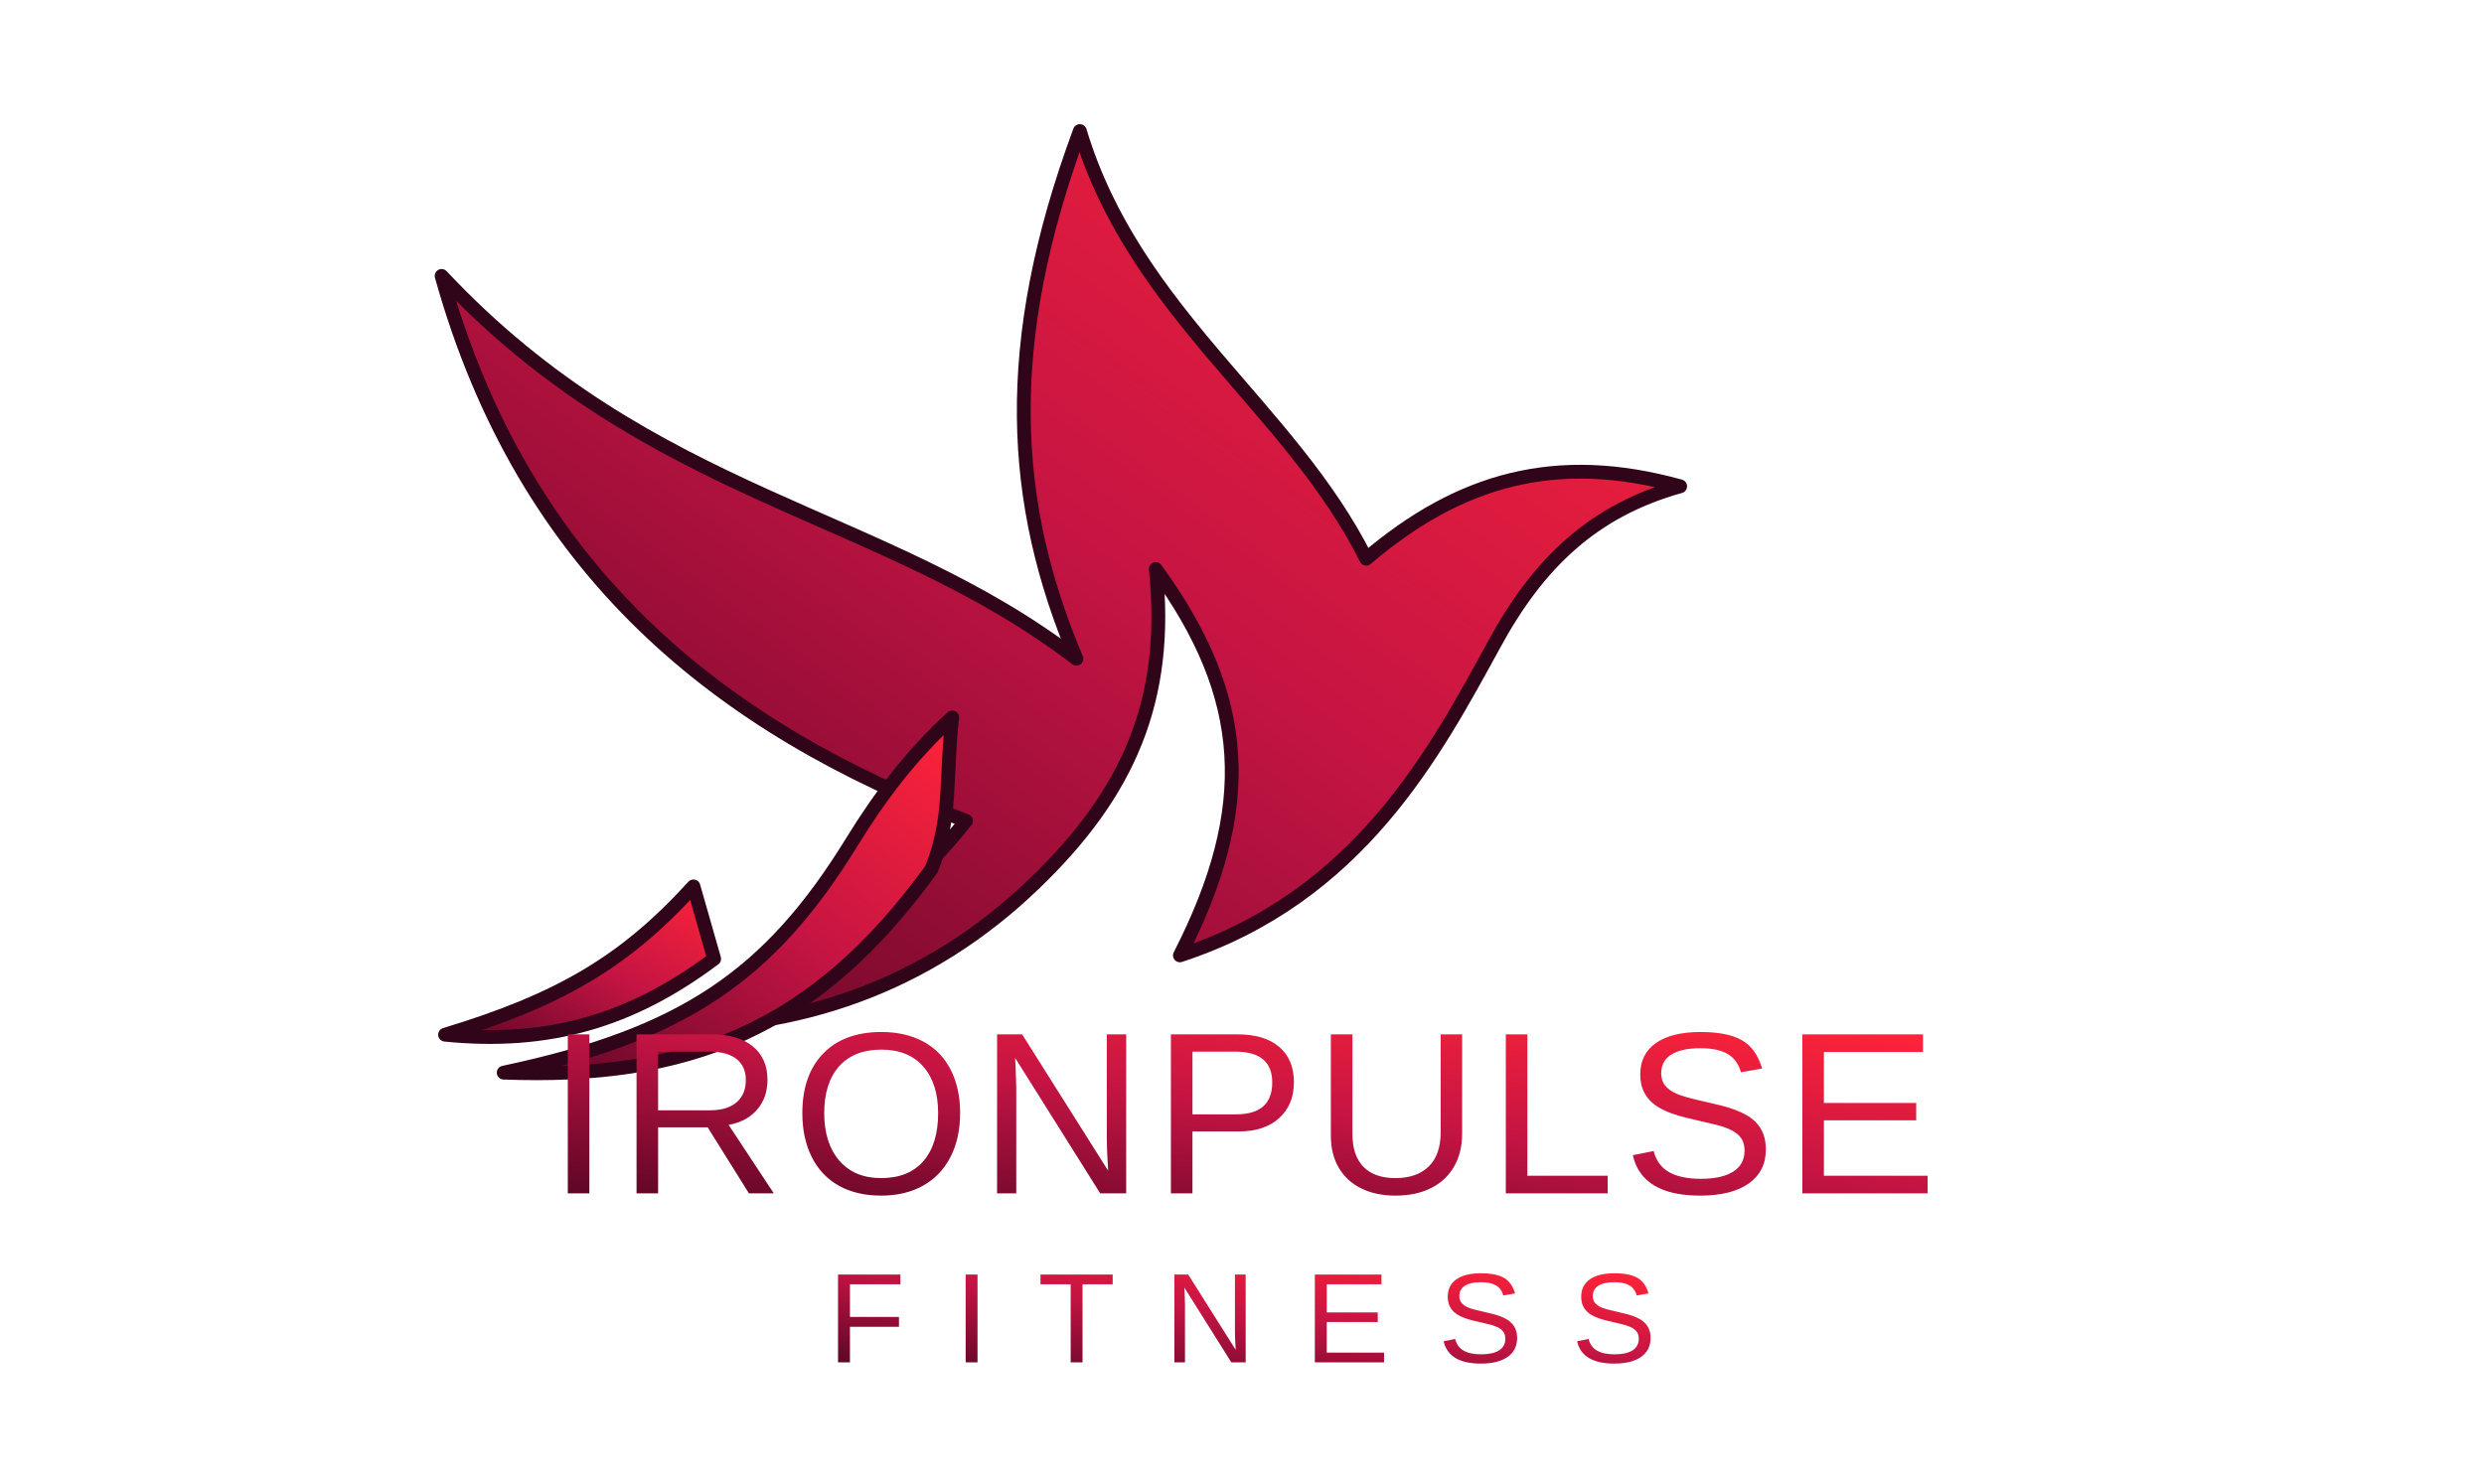
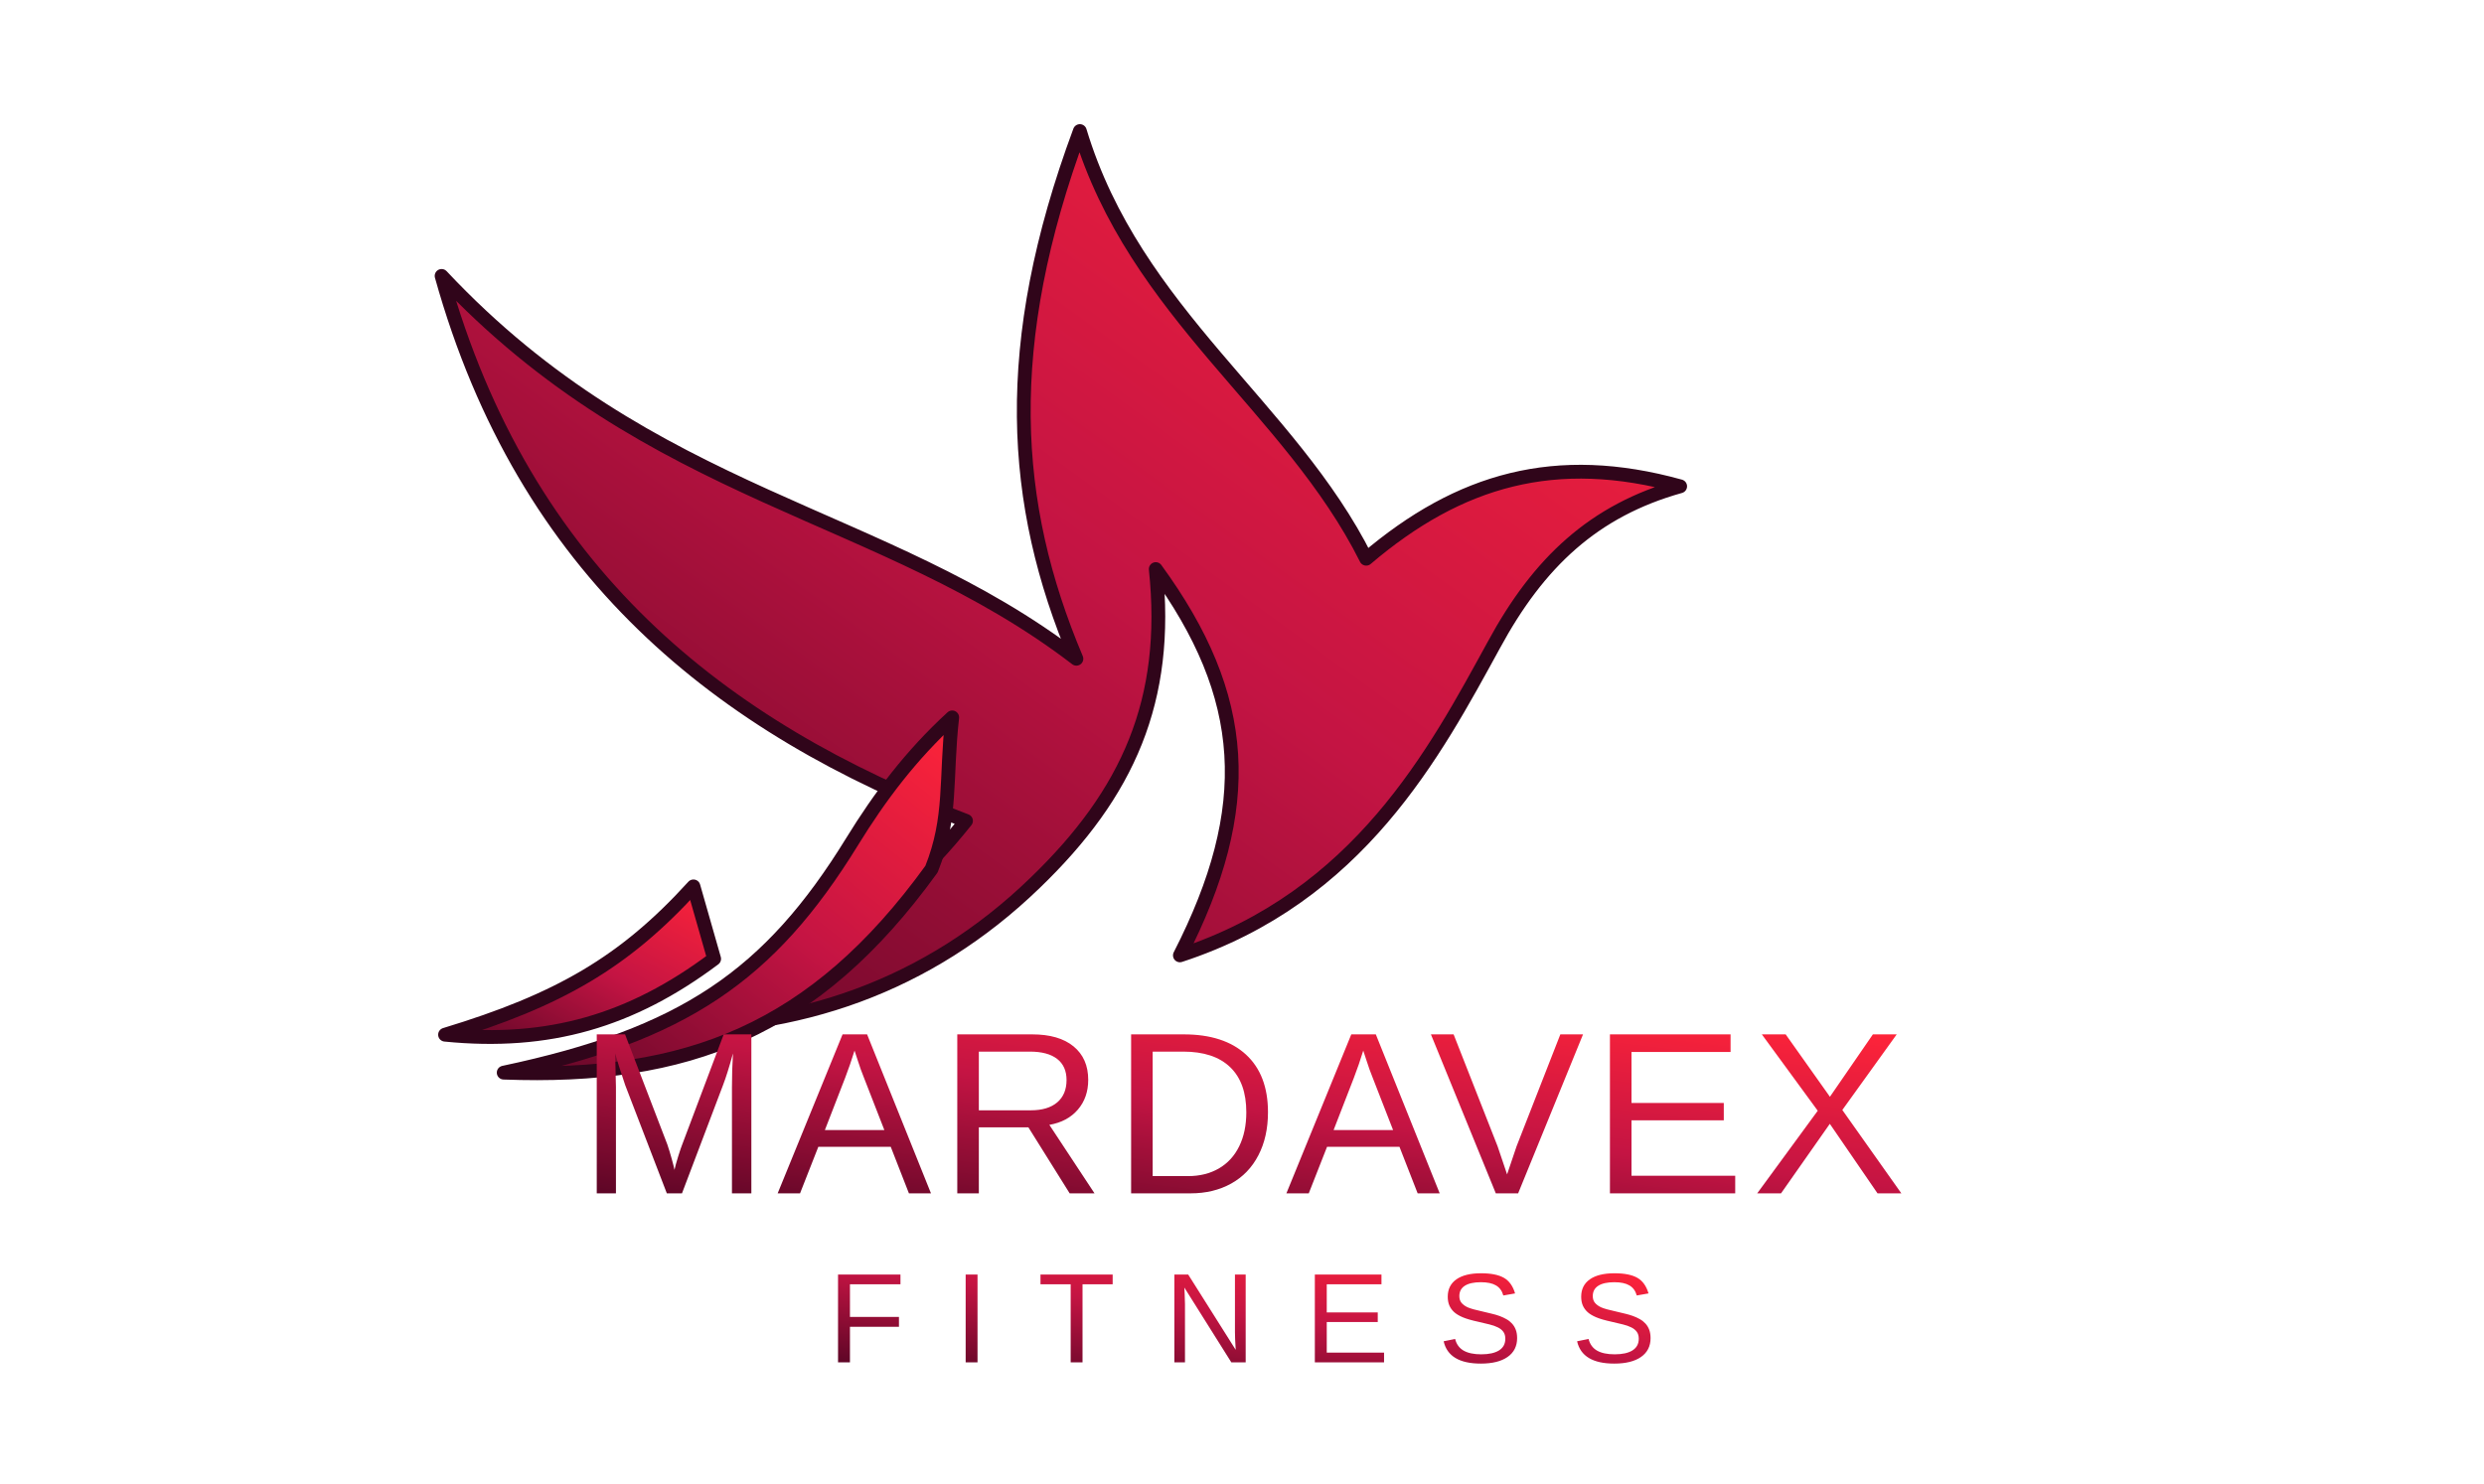
<svg xmlns="http://www.w3.org/2000/svg" viewBox="0 0 720 430" role="img" aria-labelledby="title desc">
  <defs>
    <linearGradient id="red" x1="0" y1="1" x2="1" y2="0">
      <stop stop-color="#5d0626" />
      <stop offset=".52" stop-color="#c41443" />
      <stop offset="1" stop-color="#ff2439" />
    </linearGradient>
  </defs>
  <g fill="url(#red)" stroke="#30051a" stroke-width="4" stroke-linejoin="round">
    <path d="M280 238C209 211 152 166 128 80c61 65 128 68 184 111-19-45-22-91 1-153 16 53 61 80 83 124 27-23 55-31 91-21-25 7-41 22-54 46-17 31-39 73-91 90 22-43 20-75-7-112 4 38-8 65-35 91-31 30-69 43-111 42 41-15 67-30 91-60z" />
    <path d="M270 252c-34 47-71 61-124 59 52-11 77-28 101-67 8-13 17-25 29-36-2 18 0 29-6 44z" />
    <path d="M207 278c-24 18-48 25-78 22 33-10 52-21 72-43z" />
  </g>
-   <text x="360" y="346" text-anchor="middle" fill="url(#red)" font-family="Arial Black,Arial,sans-serif" font-size="67" letter-spacing="2">IRONPULSE</text>
+   <text x="360" y="346" text-anchor="middle" fill="url(#red)" font-family="Arial Black,Arial,sans-serif" font-size="67" letter-spacing="2">MARDAVEX</text>
  <text x="360" y="395" text-anchor="middle" fill="url(#red)" font-family="Arial Black,Arial,sans-serif" font-size="37" letter-spacing="14">FITNESS</text>
</svg>
